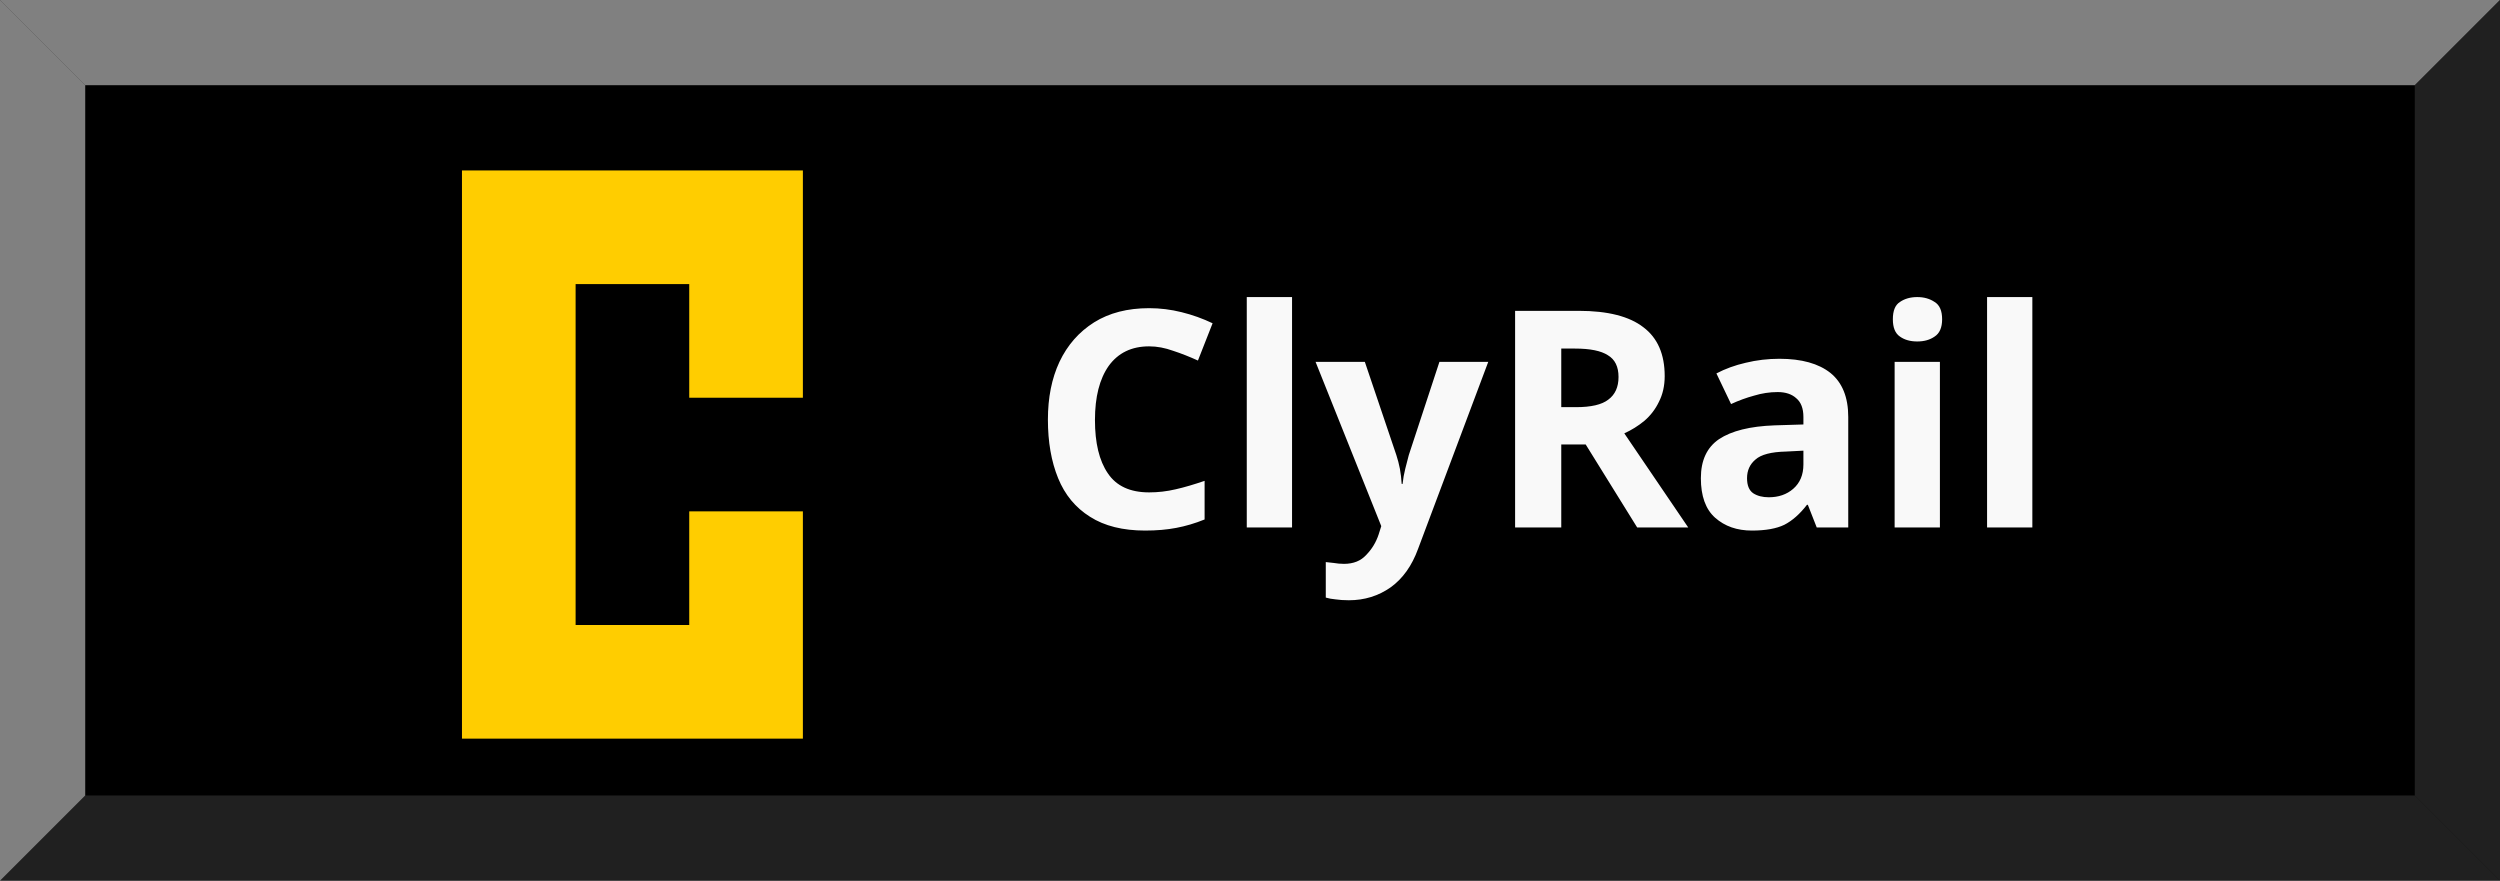
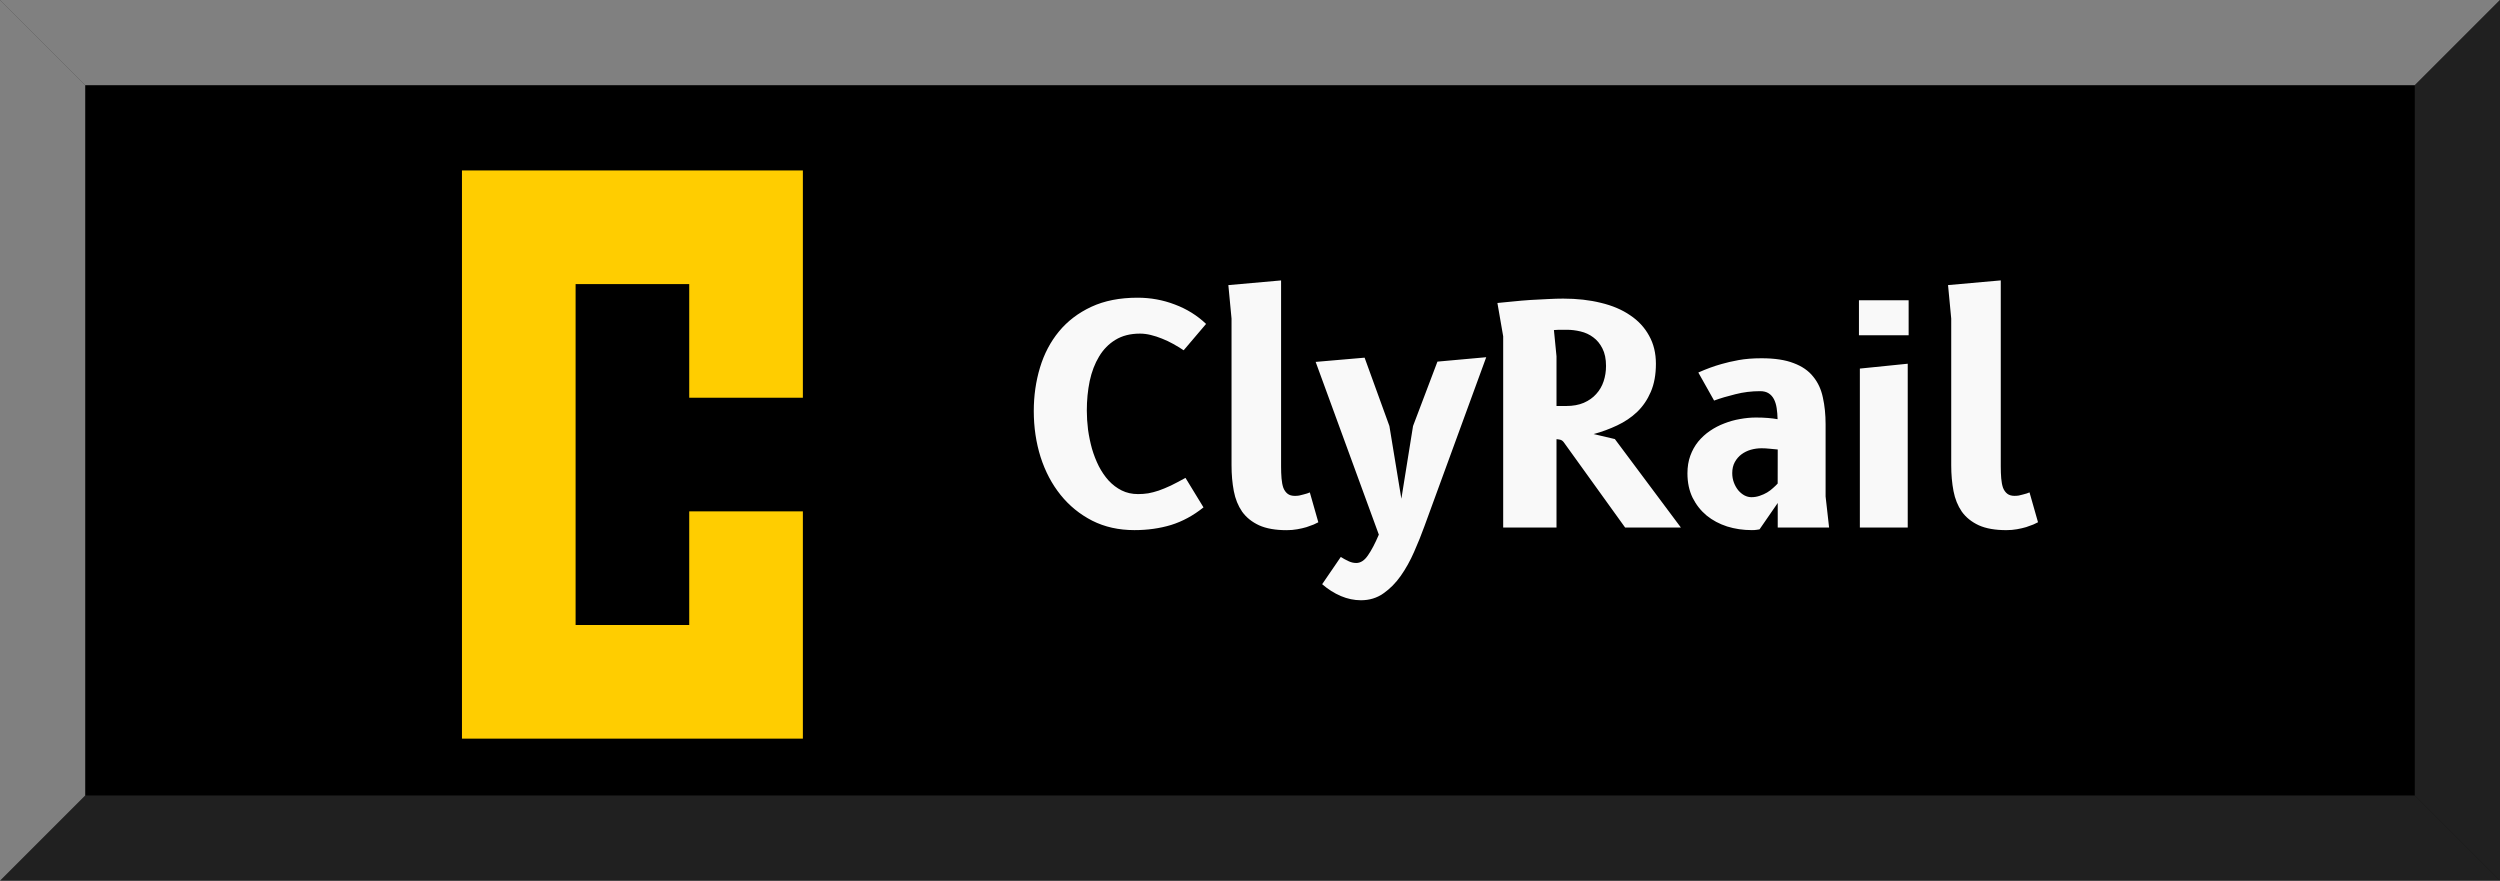
<svg xmlns="http://www.w3.org/2000/svg" width="88" height="31" viewBox="0 0 88 31" version="1.1" id="svg1" xml:space="preserve">
  <defs id="defs1" />
  <g id="layer1">
    <rect style="fill:#000000;stroke:none;fill-opacity:1" id="rect1" width="88" height="31" x="0" y="0" />
    <path style="fill:#000000;stroke-width:16;stroke-linecap:square;stroke-linejoin:round" d="M 14,14 V 12" id="path1" />
    <path style="fill:#000000;stroke-width:16;stroke-linecap:square;stroke-linejoin:round" d="M 15,15 H 13" id="path2" />
-     <g id="g3" transform="translate(10.26129)">
-       <text xml:space="preserve" style="font-size:10.667px;font-family:B612;-inkscape-font-specification:B612;fill:#f9f9f9;fill-opacity:1;stroke-width:0.5" x="26" y="18.569" id="text1">
-         <tspan id="tspan1" x="26" y="18.569" style="font-style:normal;font-variant:normal;font-weight:bold;font-stretch:normal;font-size:10.667px;font-family:B612;-inkscape-font-specification:'B612 Bold'">ClyRail</tspan>
-       </text>
-       <path style="fill:#ffcd00;fill-opacity:1;stroke:none;stroke-width:2" d="m 6,6 h 12 v 8 h -4 v -4 h -4 v 12 h 4 v -4 h 4 v 8 H 6 Z" id="path3" />
-     </g>
+     <path style="font-weight:bold;font-size:10.667px;font-family:B612;-inkscape-font-specification:'B612 Bold';fill:#f9f9f9;stroke-width:0.5" d="m 42.363,17.86 q -0.539,0.432 -1.141,0.619 -0.597,0.181 -1.291,0.181 -0.827,0 -1.483,-0.331 -0.656,-0.336 -1.115,-0.907 -0.459,-0.571 -0.704,-1.333 -0.24,-0.763 -0.24,-1.621 0,-0.805 0.219,-1.531 0.219,-0.725 0.667,-1.269 0.453,-0.549 1.141,-0.869 0.688,-0.32 1.627,-0.32 0.688,0 1.312,0.24 0.629,0.235 1.099,0.683 l -0.789,0.928 q -0.176,-0.117 -0.368,-0.224 -0.192,-0.107 -0.395,-0.187 -0.197,-0.08 -0.395,-0.128 -0.197,-0.048 -0.379,-0.048 -0.507,0 -0.864,0.219 -0.352,0.213 -0.576,0.587 -0.224,0.368 -0.331,0.864 -0.101,0.491 -0.101,1.04 0,0.325 0.043,0.672 0.048,0.341 0.139,0.672 0.096,0.325 0.24,0.613 0.149,0.288 0.347,0.507 0.203,0.219 0.459,0.347 0.256,0.128 0.576,0.128 0.181,0 0.357,-0.027 0.176,-0.032 0.368,-0.096 0.197,-0.069 0.427,-0.176 0.229,-0.112 0.517,-0.272 z m 0.987,-6.645 -0.112,-1.179 1.856,-0.165 v 6.549 q 0,0.229 0.016,0.421 0.016,0.192 0.064,0.331 0.053,0.133 0.149,0.208 0.096,0.075 0.256,0.075 0.075,0 0.149,-0.011 0.08,-0.016 0.149,-0.037 0.075,-0.021 0.133,-0.037 0.059,-0.021 0.096,-0.037 l 0.299,1.051 q -0.059,0.032 -0.165,0.08 -0.107,0.043 -0.251,0.091 -0.144,0.043 -0.325,0.075 -0.176,0.032 -0.373,0.032 -0.592,0 -0.971,-0.171 -0.379,-0.176 -0.597,-0.48 -0.213,-0.309 -0.293,-0.725 -0.08,-0.421 -0.08,-0.907 z m 5.557,3.781 0.421,2.56 0.411,-2.56 0.859,-2.267 1.717,-0.155 -2.176,5.952 q -0.16,0.443 -0.363,0.901 -0.203,0.464 -0.469,0.843 -0.267,0.379 -0.613,0.619 -0.341,0.24 -0.789,0.24 -0.357,0 -0.709,-0.149 -0.347,-0.149 -0.656,-0.416 l 0.656,-0.96 q 0.123,0.08 0.261,0.144 0.139,0.069 0.283,0.069 0.229,0 0.411,-0.267 0.187,-0.267 0.384,-0.731 l -2.224,-6.08 1.723,-0.149 z m 6.133,0.565 Q 54.981,15.487 54.907,15.476 54.832,15.46 54.789,15.46 v 3.109 h -1.877 v -6.731 l -0.203,-1.173 q 0.24,-0.027 0.544,-0.053 0.304,-0.032 0.619,-0.053 0.315,-0.021 0.613,-0.032 0.304,-0.016 0.539,-0.016 0.731,0 1.328,0.149 0.603,0.144 1.029,0.437 0.432,0.288 0.667,0.72 0.24,0.427 0.24,0.987 0,0.576 -0.181,0.992 -0.176,0.411 -0.48,0.704 -0.304,0.288 -0.704,0.475 -0.395,0.187 -0.827,0.304 l 0.747,0.176 2.325,3.115 h -1.963 z m -0.251,-3.019 v 1.749 h 0.341 q 0.357,0 0.619,-0.112 0.267,-0.117 0.437,-0.309 0.176,-0.192 0.261,-0.448 0.085,-0.256 0.085,-0.539 0,-0.373 -0.128,-0.619 -0.123,-0.245 -0.32,-0.389 -0.197,-0.149 -0.448,-0.208 -0.245,-0.059 -0.485,-0.059 h -0.283 q -0.043,0 -0.085,0.005 -0.037,0 -0.085,0.005 z m 9.595,6.027 h -1.808 v -0.864 l -0.64,0.928 q -0.043,0.011 -0.101,0.016 -0.059,0.011 -0.171,0.011 -0.459,0 -0.869,-0.128 -0.411,-0.133 -0.72,-0.384 -0.309,-0.256 -0.496,-0.629 -0.181,-0.373 -0.181,-0.859 0,-0.341 0.101,-0.619 0.101,-0.277 0.277,-0.496 0.181,-0.219 0.416,-0.379 0.235,-0.16 0.501,-0.261 0.272,-0.107 0.555,-0.155 0.288,-0.053 0.56,-0.053 0.24,0 0.427,0.016 0.192,0.016 0.336,0.043 -0.005,-0.213 -0.032,-0.389 -0.027,-0.181 -0.096,-0.315 -0.069,-0.133 -0.187,-0.208 -0.117,-0.075 -0.299,-0.075 -0.453,0 -0.869,0.107 -0.416,0.101 -0.752,0.224 l -0.555,-0.987 q 0.416,-0.187 0.816,-0.299 0.256,-0.075 0.603,-0.139 0.352,-0.064 0.805,-0.064 0.693,0 1.131,0.171 0.443,0.165 0.688,0.475 0.251,0.304 0.341,0.736 0.096,0.427 0.096,0.944 v 2.539 z m -1.808,-2.747 q -0.128,-0.016 -0.283,-0.027 -0.149,-0.016 -0.288,-0.016 -0.192,0 -0.379,0.053 -0.181,0.053 -0.325,0.16 -0.144,0.107 -0.235,0.272 -0.091,0.165 -0.091,0.389 0,0.181 0.059,0.336 0.059,0.155 0.155,0.272 0.096,0.112 0.213,0.176 0.123,0.064 0.245,0.064 0.155,0 0.293,-0.048 0.144,-0.048 0.261,-0.117 0.123,-0.075 0.213,-0.16 0.096,-0.085 0.16,-0.155 z m 4.576,2.747 h -1.685 v -5.595 l 1.685,-0.171 z m -1.717,-8 h 1.749 v 1.232 h -1.749 z m 3.248,0.645 -0.112,-1.179 1.856,-0.165 v 6.549 q 0,0.229 0.016,0.421 0.016,0.192 0.064,0.331 0.053,0.133 0.149,0.208 0.096,0.075 0.256,0.075 0.075,0 0.149,-0.011 0.08,-0.016 0.149,-0.037 0.075,-0.021 0.133,-0.037 0.059,-0.021 0.096,-0.037 l 0.299,1.051 q -0.059,0.032 -0.165,0.08 -0.107,0.043 -0.251,0.091 -0.144,0.043 -0.325,0.075 -0.176,0.032 -0.373,0.032 -0.592,0 -0.971,-0.171 -0.379,-0.176 -0.597,-0.48 -0.213,-0.309 -0.293,-0.725 -0.08,-0.421 -0.08,-0.907 z" id="text1" aria-label="ClyRail" />
+     <path style="fill:#ffcd00;fill-opacity:1;stroke:none;stroke-width:2" d="m 16.261,6 h 12 v 8 h -4 v -4 h -4 v 12 h 4 v -4 h 4 v 8 h -12 z" id="path3" />
    <path style="fill:#ffffff;fill-opacity:0.5;stroke:none;stroke-width:0.433;stroke-linecap:square;stroke-opacity:1;paint-order:markers stroke fill" d="M 0,0 3,3 H 85 L 88,0 Z" id="path1-6" />
    <path style="fill:#404040;fill-opacity:0.502;stroke:none;stroke-width:0.433;stroke-linecap:square;stroke-opacity:1;paint-order:markers stroke fill" d="m 88,0 -3,3 v 25 l 3,3 z" id="path2-2" />
    <path style="fill:#404040;fill-opacity:0.502;stroke:none;stroke-width:0.433;stroke-linecap:square;stroke-opacity:1;paint-order:markers stroke fill" d="M 88,31 85,28 H 3 l -3,3 z" id="path3-9" />
    <path style="fill:#ffffff;fill-opacity:0.502;stroke:none;stroke-width:0.433;stroke-linecap:square;stroke-opacity:1;paint-order:markers stroke fill" d="M 0,31 V 0 l 3,3 v 25 z" id="path4" />
  </g>
</svg>
